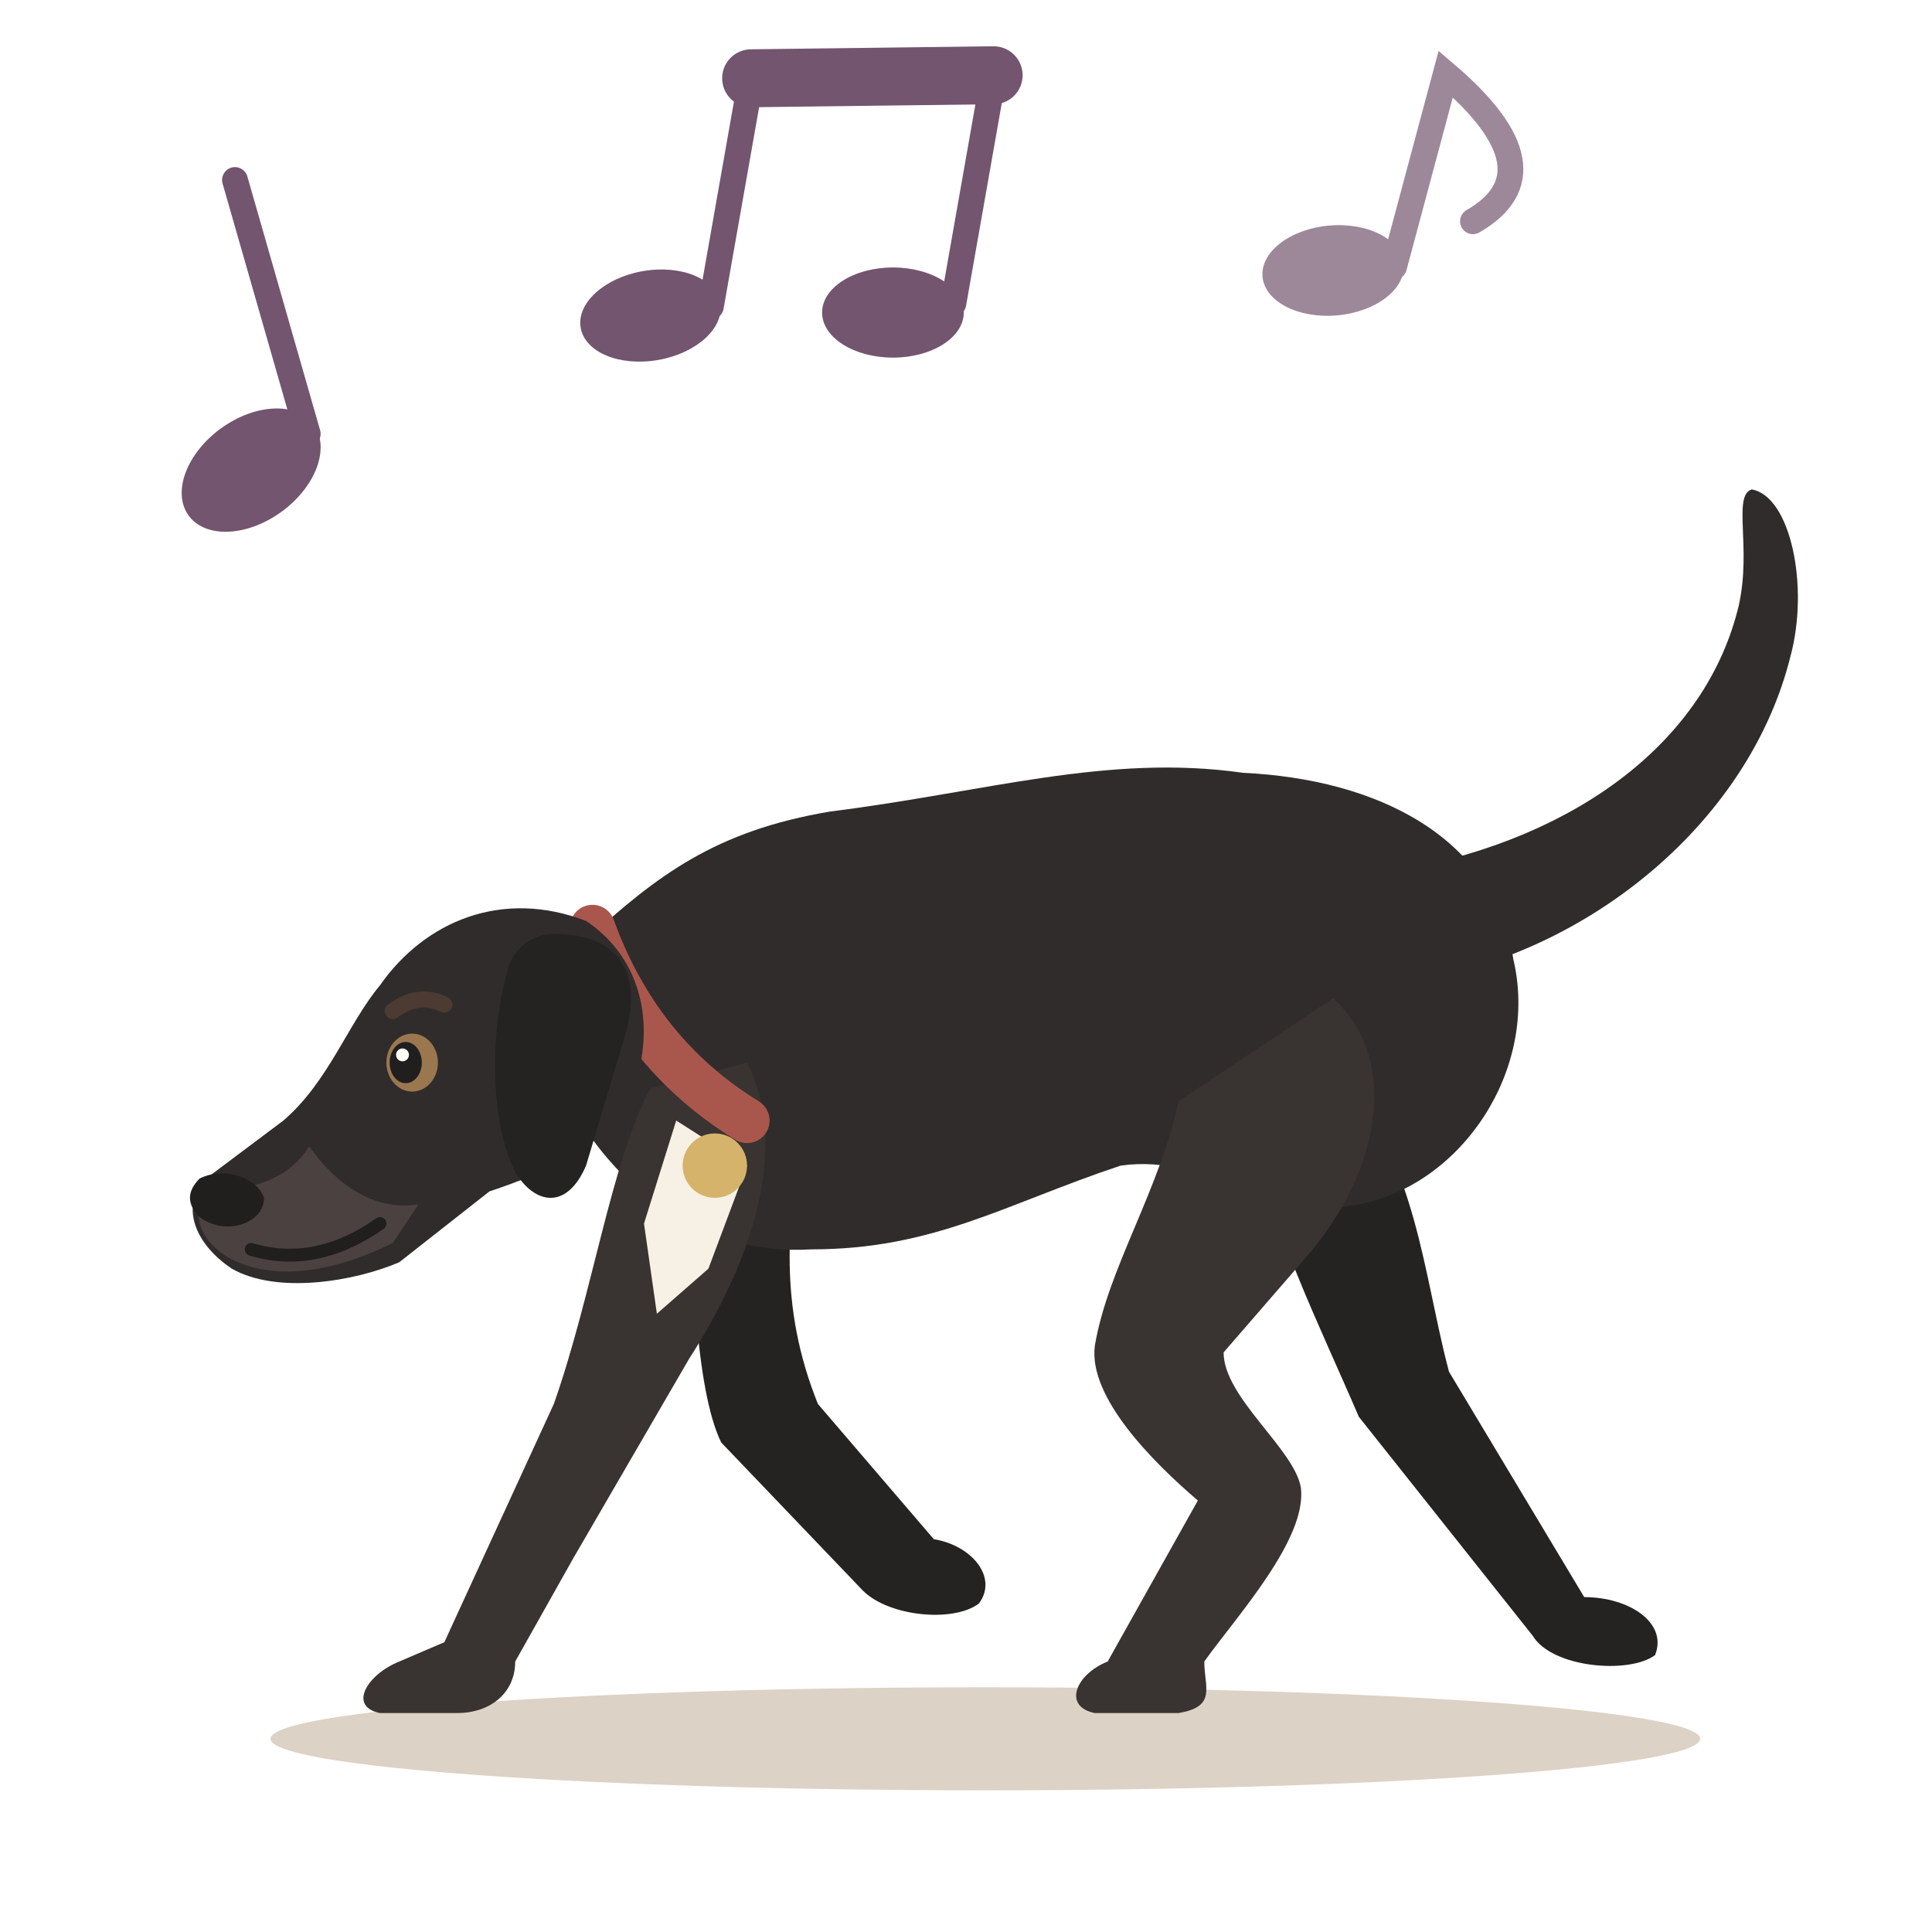
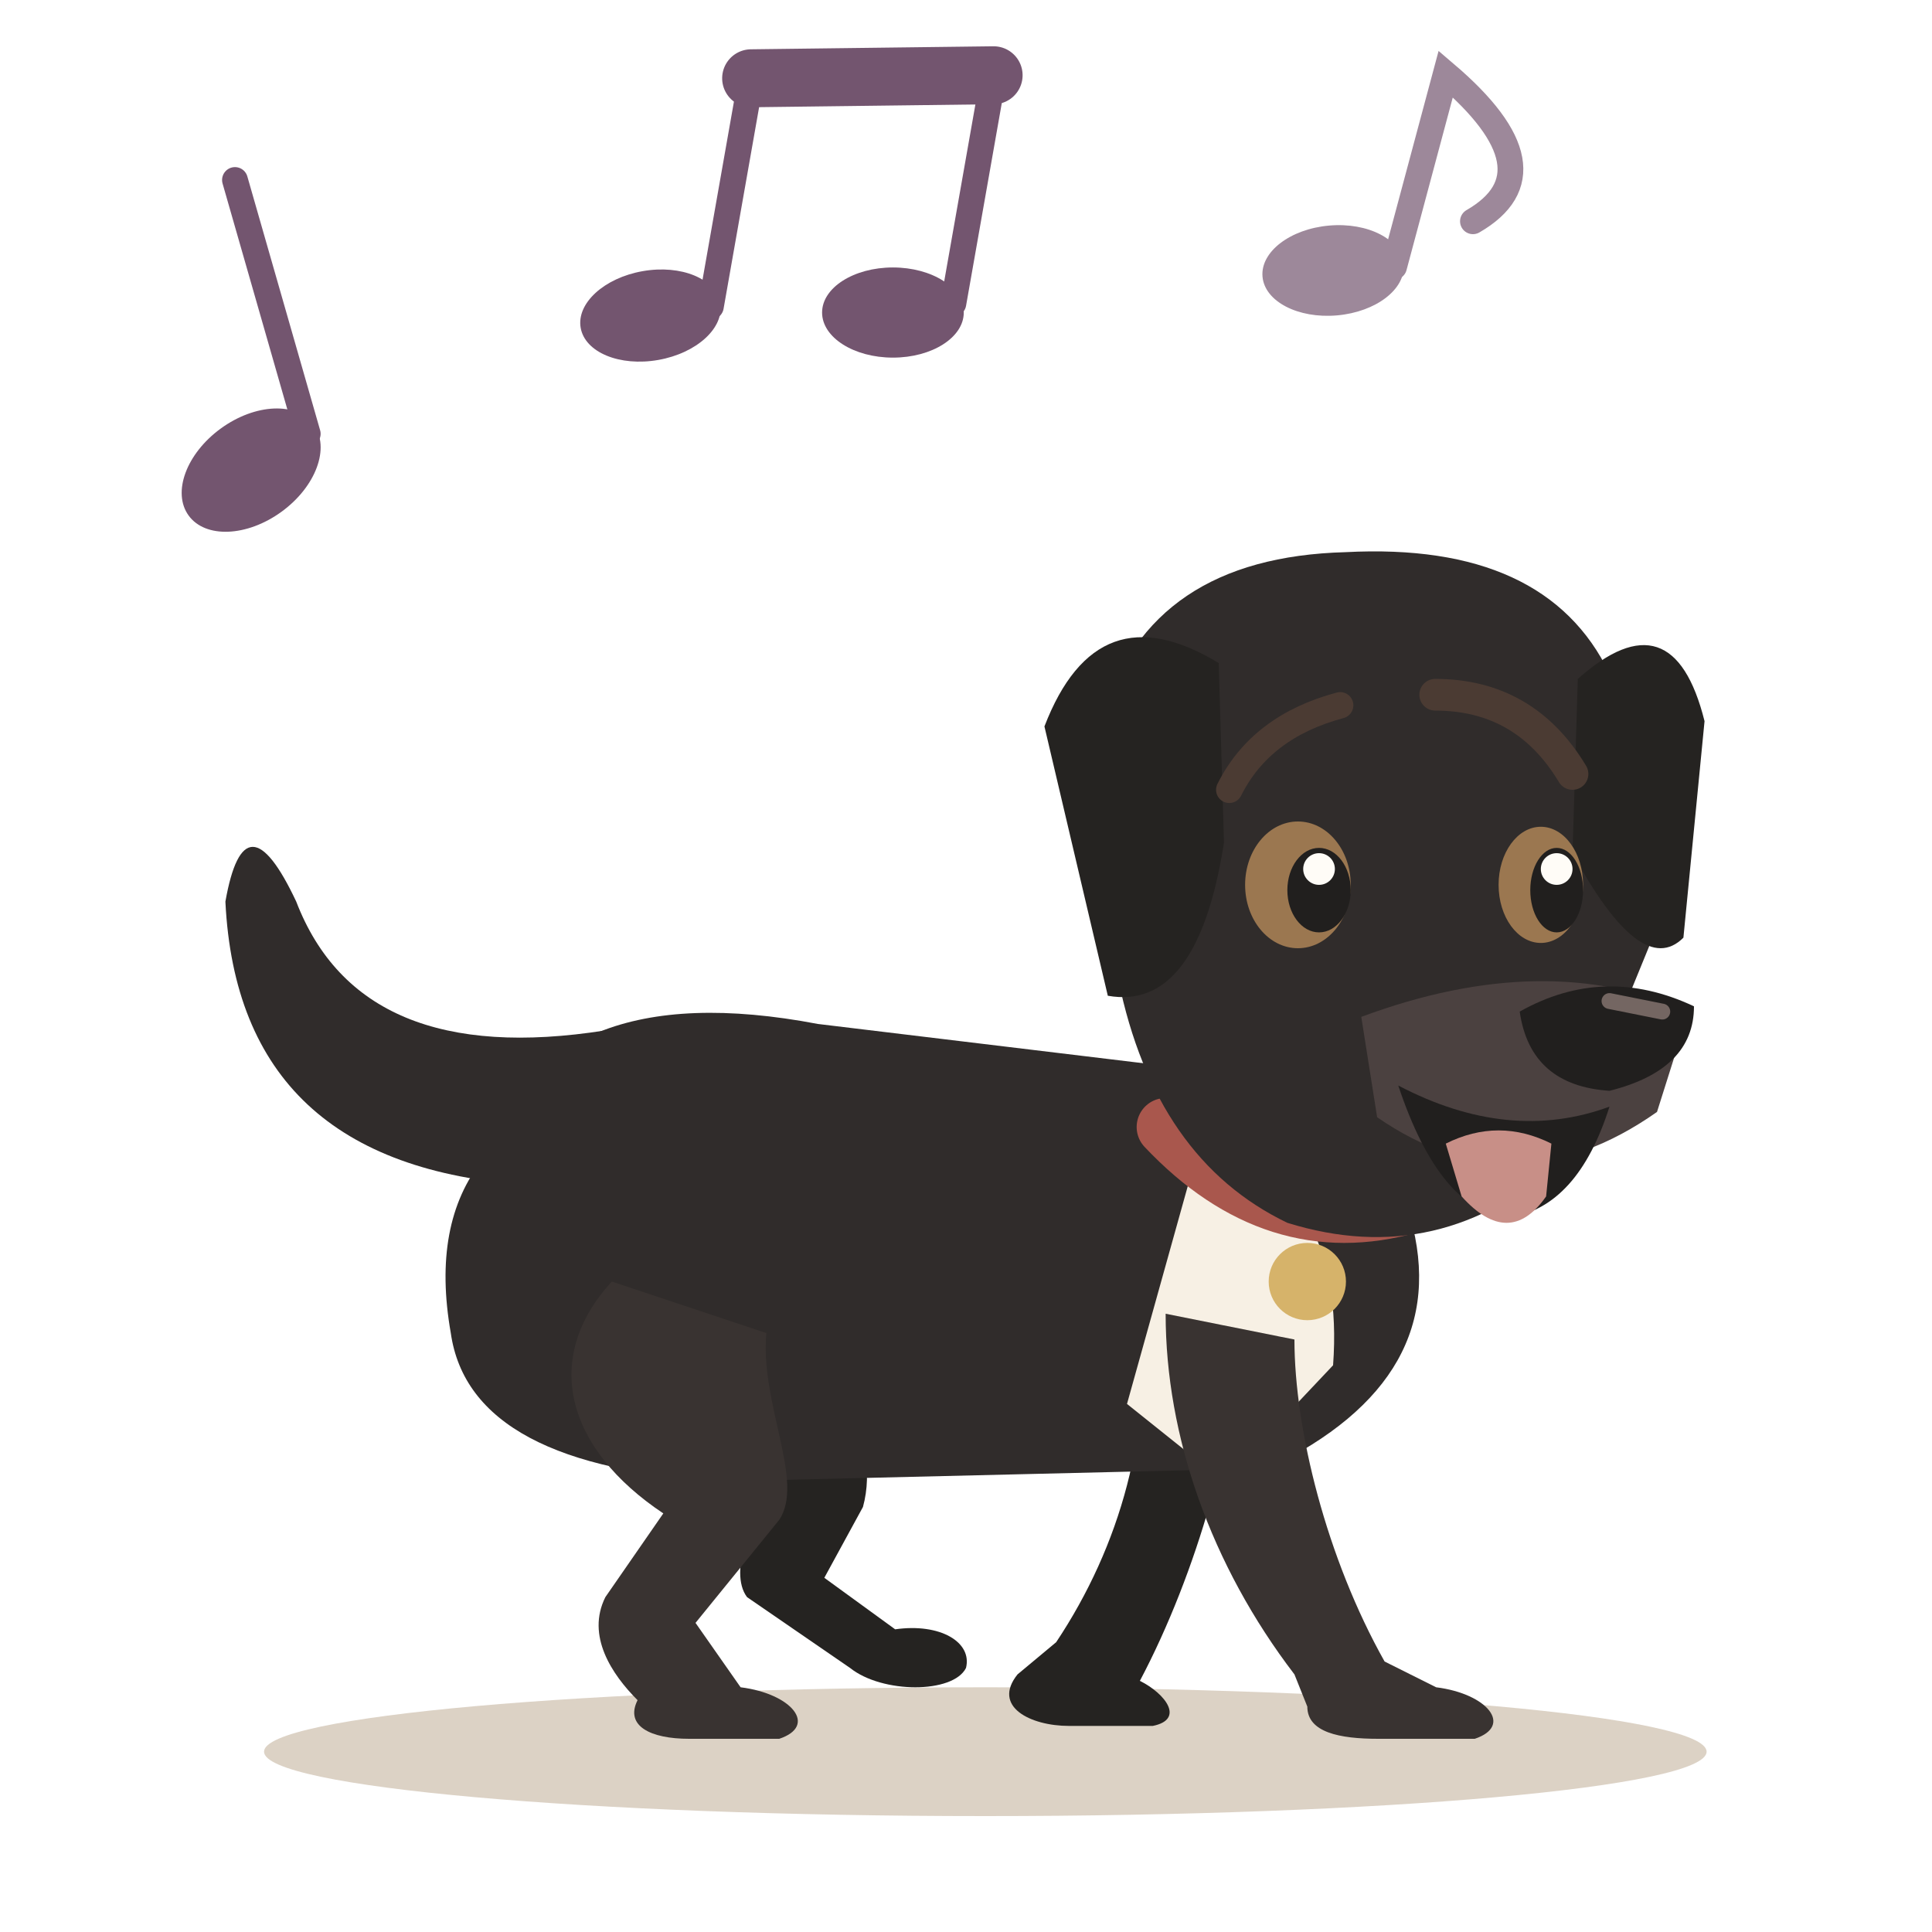
<svg xmlns="http://www.w3.org/2000/svg" viewBox="0 0 300 300" fill="none">
  <g fill="#73556F" stroke="#73556F" stroke-linecap="round">
    <g transform="translate(39 73) rotate(-16)">
      <ellipse rx="12" ry="8" transform="rotate(-20)" stroke="none" />
      <path d="M10 -3V-44" stroke-width="4" fill="none" />
    </g>
    <g transform="translate(101 49) rotate(10)">
      <ellipse rx="11" ry="7" transform="rotate(-20)" stroke="none" />
      <ellipse cx="37" cy="-7" rx="11" ry="7" transform="rotate(-10 37 -7)" stroke="none" />
      <path d="M9 -3V-40L46 -47V-10" stroke-width="4" fill="none" />
      <path d="M9 -39L46 -46" stroke-width="9" fill="none" />
    </g>
    <g transform="translate(207 42) rotate(15)" opacity=".7">
      <ellipse rx="11" ry="7" transform="rotate(-20)" stroke="none" />
      <path d="M9 -3V-34Q30 -24 19 -13" stroke-width="4" fill="none" />
    </g>
  </g>
-   <ellipse cx="153" cy="270" rx="111" ry="8" fill="#DCD2C5" />
-   <path d="M125 174C122 190 121 203 127 218L145 239C151 240 155 245 152 249C148 252 138 251 134 247L112 224C108 216 107 194 108 181Z" fill="#252321" />
-   <path d="M208 167C220 180 221 198 225 213L246 248C253 248 259 252 257 257C253 260 241 259 238 254L211 220C205 206 197 190 195 177Z" fill="#252321" />
-   <path d="M218 135C245 130 265 115 270 94C272 85 269 77 272 76C278 77 281 91 278 102C272 126 250 145 226 151Z" fill="#302C2B" />
-   <path d="M91 146C102 136 111 129 129 126C153 123 172 117 193 120C214 121 232 130 235 149C239 166 227 184 211 187C197 190 188 179 174 181C156 187 145 194 126 194C109 195 97 185 90 174L77 165Z" fill="#302C2B" />
-   <path d="M207 155C217 164 215 181 203 195L190 210C190 217 201 225 202 231C203 239 192 251 187 258C187 262 189 265 183 266H170C165 265 167 260 172 258L186 233C179 227 169 217 170 209C172 197 180 185 183 171Z" fill="#393331" />
-   <path d="M116 165C123 179 116 197 107 211L89 242L80 258C80 263 76 266 71 266H59C54 265 57 260 62 258L69 255L86 218C92 201 95 180 101 169Z" fill="#393331" />
-   <path d="M105 174L116 181L110 197L102 204L100 190Z" fill="#F7F0E4" />
-   <path d="M92 144C96 155 103 166 116 174" stroke="#A9574D" stroke-width="7" stroke-linecap="round" />
-   <circle cx="111" cy="181" r="5" fill="#D6B36A" />
-   <path d="M91 143C78 138 66 143 59 153C54 159 51 168 44 174L32 183C28 187 30 193 36 197C43 201 55 199 62 196L76 185C85 182 94 178 98 170C102 160 100 149 91 143Z" fill="#302C2B" />
-   <path d="M86 145C96 145 100 151 97 161L91 181C88 188 83 187 80 182C76 174 76 160 79 150C80 147 83 145 86 145Z" fill="#252321" />
-   <path d="M48 178C45 183 39 185 32 185C29 189 32 194 37 196C44 199 53 197 61 193L65 187C59 188 53 185 48 178Z" fill="#4B4140" />
-   <path d="M31 183C35 181 40 183 41 186C41 190 35 192 31 189C29 187 29 185 31 183Z" fill="#211F1E" />
-   <path d="M39 194Q49 197 59 190" stroke="#211F1E" stroke-width="2" stroke-linecap="round" />
-   <ellipse cx="64" cy="165" rx="4" ry="4.5" fill="#9B7750" />
-   <ellipse cx="63" cy="165" rx="2.5" ry="3.2" fill="#211F1E" />
-   <circle cx="62.5" cy="163.8" r="1" fill="#FFFCF7" />
-   <path d="M61 157Q65 154 69 156" stroke="#4B3B33" stroke-width="2.5" stroke-linecap="round" />
+   <ellipse cx="153" cy="272" rx="112" ry="10" fill="#DCD2C5" />
+   <path d="M115 204C129 210 137 223 134 234L128 245L139 253C146 252 151 255 150 259C148 263 137 263 132 259L116 248C113 244 117 235 120 230L105 216Z" fill="#252321" />
+   <path d="M177 204C179 222 174 240 164 255L158 260C154 265 160 268 166 268H179C184 267 181 263 177 261C186 244 192 222 192 209Z" fill="#252321" />
+   <path d="M82 184Q37 181 35 140Q38 123 46 140Q56 166 94 160" fill="#302C2B" />
+   <path d="M75 180Q85 151 127 159L185 166Q211 161 219 189Q226 214 197 228L113 230Q73 228 70 207Q67 190 75 180Z" fill="#302C2B" />
+   <path d="M187 175Q209 185 207 212L190 230L175 218Z" fill="#F7F0E4" />
+   <path d="M95 199C84 211 88 225 103 235L94 248C91 254 95 260 99 264C97 268 101 270 107 270H121C127 268 123 263 115 262L108 252L121 236C125 230 118 218 119 207Z" fill="#393331" />
+   <path d="M181 204C181 223 188 243 201 260L203 265C203 269 208 270 214 270H229C235 268 231 263 223 262L215 258C206 242 201 222 201 208Z" fill="#393331" />
+   <path d="M181 175Q198 193 219 187" stroke="#A9574D" stroke-width="9" stroke-linecap="round" />
+   <circle cx="203" cy="199" r="6" fill="#D6B36A" />
+   <g transform="translate(286 80) scale(-.82 .82)">
+     <g>
+       <path d="M44 30C52 13.333 68.667 5.667 94 7C118.667 7.667 134 18 140 38L137 88C132.333 110.667 121.667 126 105 134C85.667 140 68.333 136 53 122L35 78L44 30Z" fill="#302C2B" />
+       <path d="M50 31C38 20.333 30 23 26 39L30 80C35.333 85.333 42.333 80 51 64L50 31Z" fill="#252321" />
+       <path d="M118 28C133.333 18.667 144.333 22.667 151 40L139 91C127.667 93 120.333 83.333 117 62L118 28Z" fill="#252321" />
+       <path d="M51 49C57 39 65.667 34 77 34" stroke="#4B3B33" stroke-width="6" stroke-linecap="round" />
+       <path d="M95 36C105 38.667 112 44 116 52" stroke="#4B3B33" stroke-width="5" stroke-linecap="round" />
+       <path d="M57 81C61.418 81 65 76.075 65 70C65 63.925 61.418 59 57 59C52.582 59 49 63.925 49 70C49 76.075 52.582 81 57 81Z" fill="#9B7750" />
+       <path d="M103 82C108.523 82 113 76.627 113 70C113 63.373 108.523 58 103 58C97.477 58 93 63.373 93 70C93 76.627 97.477 82 103 82Z" fill="#9B7750" />
+       <path d="M54 79C56.761 79 59 75.418 59 71C59 66.582 56.761 63 54 63C51.239 63 49 66.582 49 71C49 75.418 51.239 79 54 79Z" fill="#211F1E" />
+       <path d="M99 79C102.314 79 105 75.418 105 71C105 66.582 102.314 63 99 63C95.686 63 93 66.582 93 71C93 75.418 95.686 79 99 79Z" fill="#211F1E" />
+       <path d="M54 70C55.657 70 57 68.657 57 67C57 65.343 55.657 64 54 64C52.343 64 51 65.343 51 67C51 68.657 52.343 70 54 70Z" fill="#FFFCF7" />
+       <path d="M99 70C100.657 70 102 68.657 102 67C102 65.343 100.657 64 99 64C97.343 64 96 65.343 96 67C96 68.657 97.343 70 99 70Z" fill="#FFFCF7" />
+       <path d="M29 94C47 86 67.667 86.333 91 95L88 114C70.667 126 53 125.667 35 113L29 94Z" fill="#4B4140" />
+       <path d="M44 112C56.667 116.667 70 115.333 84 108C78.667 124 71.667 132.333 63 133C54.333 131.667 48 124.667 44 112Z" fill="#211F1E" />
+       <path d="M55 119C61.667 115.667 68.333 115.667 75 119L72 129C66 135.667 60.667 135.667 56 129L55 119Z" fill="#C88F87" />
+       <path d="M28 93C39.333 87.667 50.333 88 61 94C59.667 103.333 54 108.333 44 109C33.333 106.333 28 101 28 93Z" fill="#211F1E" />
+       <g>
+         <path d="M34 94L44 92Z" fill="black" />
+         <path d="M34 94L44 92" stroke="#746662" stroke-width="3" stroke-linecap="round" />
+       </g>
+     </g>
+   </g>
</svg>
